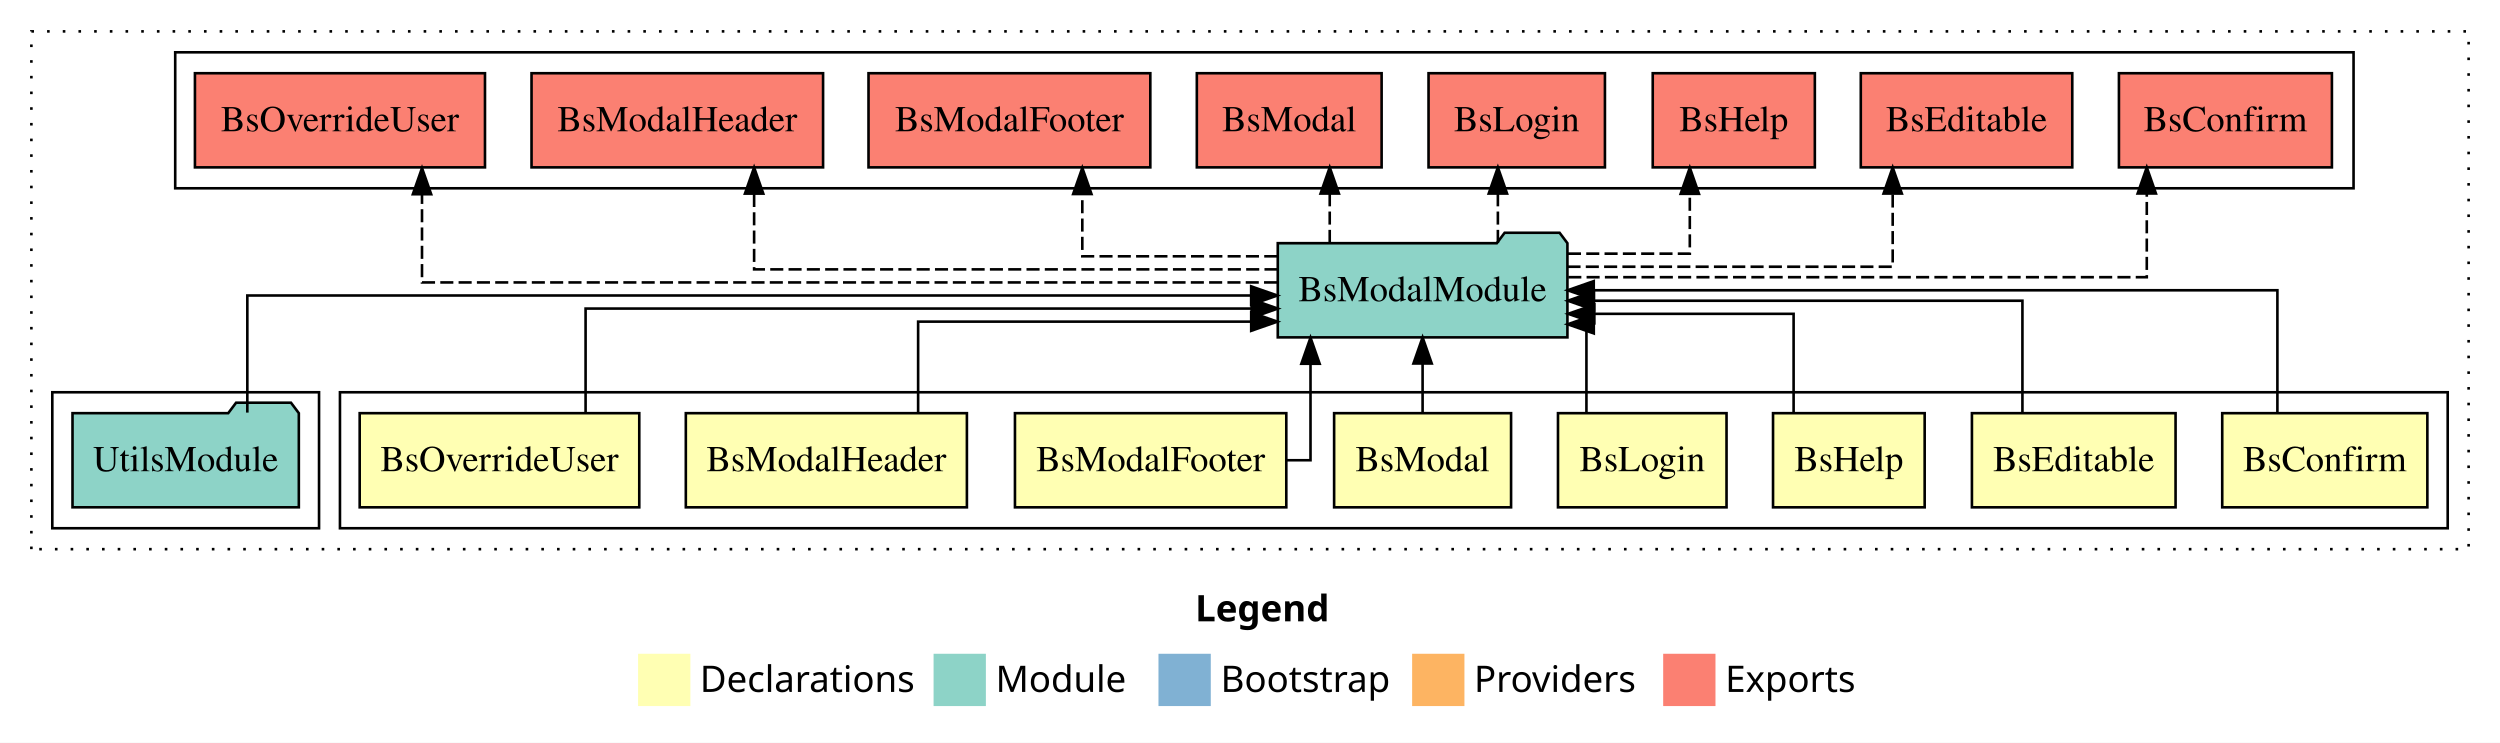
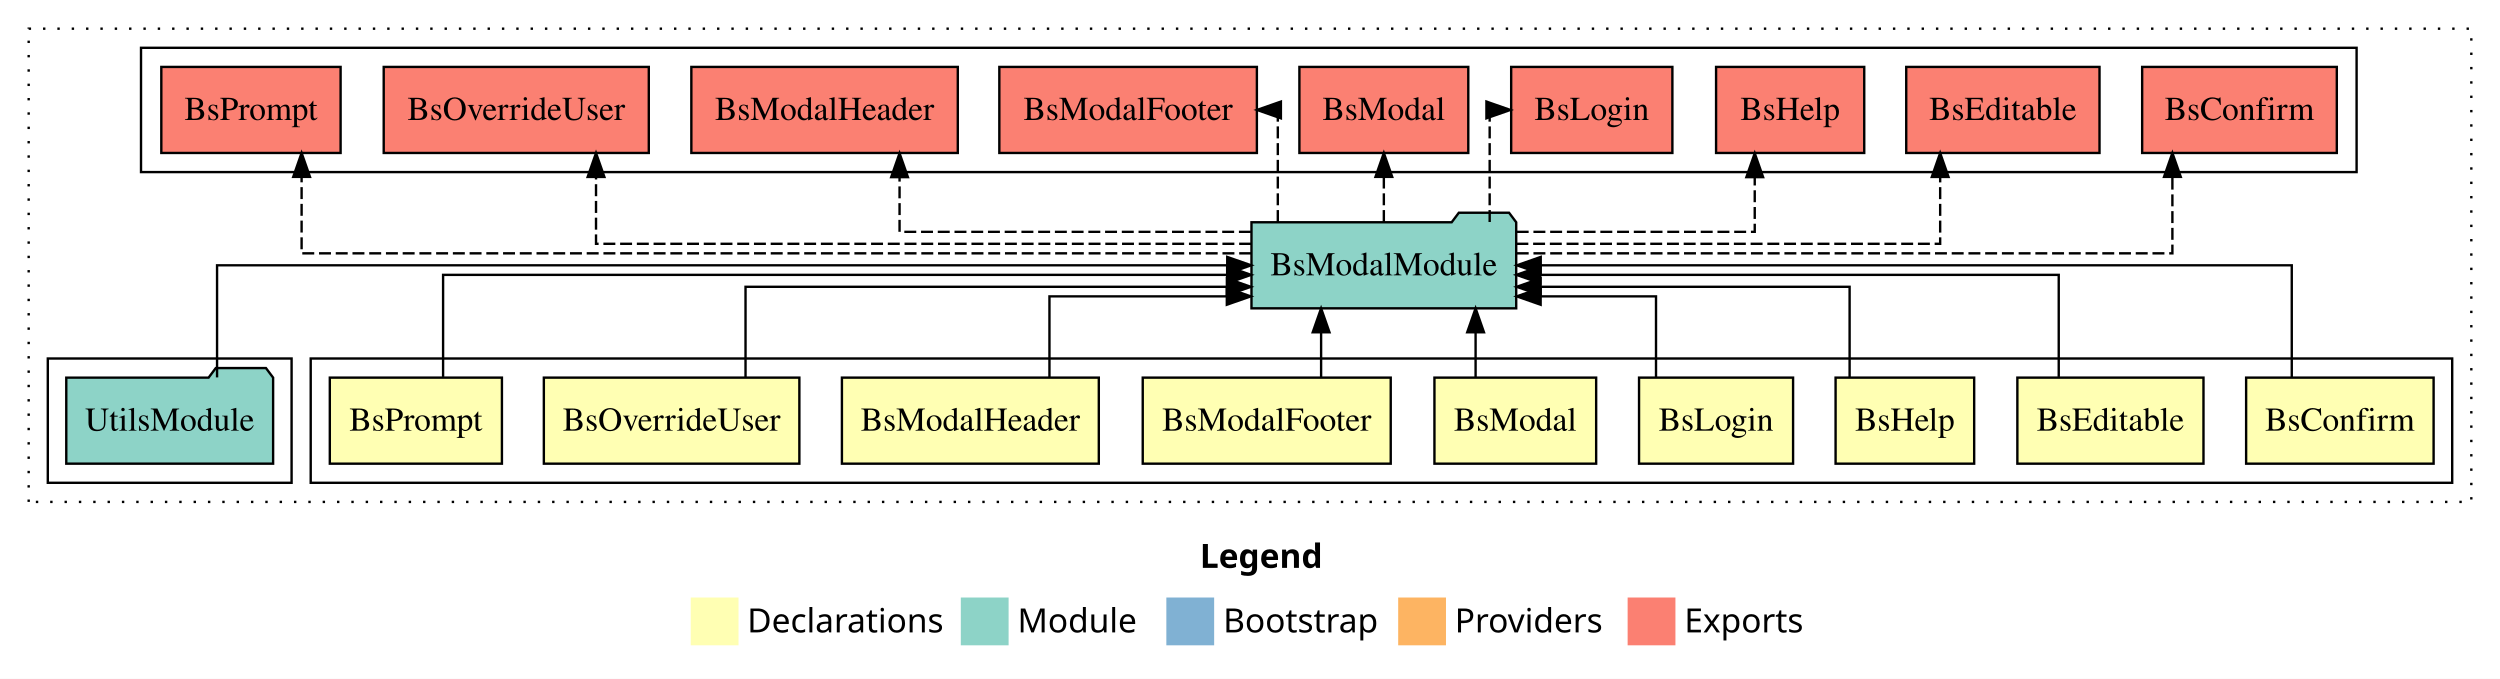
- <svg xmlns="http://www.w3.org/2000/svg" width="956pt" height="284pt" viewBox="0.00 0.00 956.00 284.00">
+ <svg xmlns="http://www.w3.org/2000/svg" width="1046pt" height="284pt" viewBox="0.00 0.00 1046.00 284.00">
  <g id="graph0" class="graph" transform="scale(1 1) rotate(0) translate(4 280)">
-     <polygon fill="#ffffff" stroke="transparent" points="-4,4 -4,-280 952,-280 952,4 -4,4" />
-     <text text-anchor="start" x="453.009" y="-42.4" font-family="sans-serif" font-weight="bold" font-size="14.00" fill="#000000">Legend</text>
-     <polygon fill="#ffffb3" stroke="transparent" points="240,-10 240,-30 260,-30 260,-10 240,-10" />
-     <text text-anchor="start" x="263.629" y="-15.4" font-family="sans-serif" font-size="14.00" fill="#000000">  Declarations</text>
-     <polygon fill="#8dd3c7" stroke="transparent" points="353,-10 353,-30 373,-30 373,-10 353,-10" />
-     <text text-anchor="start" x="376.725" y="-15.4" font-family="sans-serif" font-size="14.00" fill="#000000">  Module</text>
-     <polygon fill="#80b1d3" stroke="transparent" points="439,-10 439,-30 459,-30 459,-10 439,-10" />
-     <text text-anchor="start" x="462.781" y="-15.4" font-family="sans-serif" font-size="14.00" fill="#000000">  Bootstrap</text>
-     <polygon fill="#fdb462" stroke="transparent" points="536,-10 536,-30 556,-30 556,-10 536,-10" />
-     <text text-anchor="start" x="559.673" y="-15.4" font-family="sans-serif" font-size="14.00" fill="#000000">  Providers</text>
-     <polygon fill="#fb8072" stroke="transparent" points="632,-10 632,-30 652,-30 652,-10 632,-10" />
-     <text text-anchor="start" x="655.726" y="-15.4" font-family="sans-serif" font-size="14.00" fill="#000000">  Exports</text>
+     <polygon fill="#ffffff" stroke="transparent" points="-4,4 -4,-280 1042,-280 1042,4 -4,4" />
+     <text text-anchor="start" x="498.009" y="-42.4" font-family="sans-serif" font-weight="bold" font-size="14.00" fill="#000000">Legend</text>
+     <polygon fill="#ffffb3" stroke="transparent" points="285,-10 285,-30 305,-30 305,-10 285,-10" />
+     <text text-anchor="start" x="308.629" y="-15.4" font-family="sans-serif" font-size="14.00" fill="#000000">  Declarations</text>
+     <polygon fill="#8dd3c7" stroke="transparent" points="398,-10 398,-30 418,-30 418,-10 398,-10" />
+     <text text-anchor="start" x="421.725" y="-15.4" font-family="sans-serif" font-size="14.00" fill="#000000">  Module</text>
+     <polygon fill="#80b1d3" stroke="transparent" points="484,-10 484,-30 504,-30 504,-10 484,-10" />
+     <text text-anchor="start" x="507.781" y="-15.4" font-family="sans-serif" font-size="14.00" fill="#000000">  Bootstrap</text>
+     <polygon fill="#fdb462" stroke="transparent" points="581,-10 581,-30 601,-30 601,-10 581,-10" />
+     <text text-anchor="start" x="604.673" y="-15.4" font-family="sans-serif" font-size="14.00" fill="#000000">  Providers</text>
+     <polygon fill="#fb8072" stroke="transparent" points="677,-10 677,-30 697,-30 697,-10 677,-10" />
+     <text text-anchor="start" x="700.726" y="-15.4" font-family="sans-serif" font-size="14.00" fill="#000000">  Exports</text>
    <g id="clust1" class="cluster">
-       <polygon fill="none" stroke="#000000" stroke-dasharray="1,5" points="8,-70 8,-268 940,-268 940,-70 8,-70" />
+       <polygon fill="none" stroke="#000000" stroke-dasharray="1,5" points="8,-70 8,-268 1030,-268 1030,-70 8,-70" />
    </g>
    <g id="clust2" class="cluster">
-       <polygon fill="none" stroke="#000000" points="126,-78 126,-130 932,-130 932,-78 126,-78" />
+       <polygon fill="none" stroke="#000000" points="126,-78 126,-130 1022,-130 1022,-78 126,-78" />
    </g>
-     <g id="clust11" class="cluster">
+     <g id="clust12" class="cluster">
      <polygon fill="none" stroke="#000000" points="16,-78 16,-130 118,-130 118,-78 16,-78" />
    </g>
-     <g id="clust12" class="cluster">
-       <polygon fill="none" stroke="#000000" points="63,-208 63,-260 896,-260 896,-208 63,-208" />
+     <g id="clust13" class="cluster">
+       <polygon fill="none" stroke="#000000" points="55,-208 55,-260 982,-260 982,-208 55,-208" />
    </g>
    <g id="node1" class="node">
-       <polygon fill="#ffffb3" stroke="#000000" points="924.221,-122 845.779,-122 845.779,-86 924.221,-86 924.221,-122" />
-       <text text-anchor="middle" x="885" y="-99.8" font-family="Times,serif" font-size="14.00" fill="#000000">BsConfirm</text>
+       <polygon fill="#ffffb3" stroke="#000000" points="1014.221,-122 935.779,-122 935.779,-86 1014.221,-86 1014.221,-122" />
+       <text text-anchor="middle" x="975" y="-99.8" font-family="Times,serif" font-size="14.00" fill="#000000">BsConfirm</text>
+     </g>
+     <g id="node10" class="node">
+       <polygon fill="#8dd3c7" stroke="#000000" points="630.381,-187 627.381,-191 606.381,-191 603.381,-187 519.619,-187 519.619,-151 630.381,-151 630.381,-187" />
+       <text text-anchor="middle" x="575" y="-164.8" font-family="Times,serif" font-size="14.00" fill="#000000">BsModalModule</text>
+     </g>
+     <g id="edge1" class="edge">
+       <path fill="none" stroke="#000000" d="M954.875,-122.106C954.875,-141.339 954.875,-169 954.875,-169 954.875,-169 640.644,-169 640.644,-169" />
+       <polygon fill="#000000" stroke="#000000" points="640.644,-165.5 630.644,-169 640.644,-172.5 640.644,-165.5" />
+     </g>
+     <g id="node2" class="node">
+       <polygon fill="#ffffb3" stroke="#000000" points="917.936,-122 840.064,-122 840.064,-86 917.936,-86 917.936,-122" />
+       <text text-anchor="middle" x="879" y="-99.8" font-family="Times,serif" font-size="14.00" fill="#000000">BsEditable</text>
+     </g>
+     <g id="edge2" class="edge">
+       <path fill="none" stroke="#000000" d="M857.375,-122.302C857.375,-140.27 857.375,-165 857.375,-165 857.375,-165 640.451,-165 640.451,-165" />
+       <polygon fill="#000000" stroke="#000000" points="640.451,-161.5 630.451,-165 640.451,-168.5 640.451,-161.5" />
+     </g>
+     <g id="node3" class="node">
+       <polygon fill="#ffffb3" stroke="#000000" points="821.993,-122 764.007,-122 764.007,-86 821.993,-86 821.993,-122" />
+       <text text-anchor="middle" x="793" y="-99.8" font-family="Times,serif" font-size="14.00" fill="#000000">BsHelp</text>
+     </g>
+     <g id="edge3" class="edge">
+       <path fill="none" stroke="#000000" d="M769.875,-122.027C769.875,-138.398 769.875,-160 769.875,-160 769.875,-160 640.583,-160 640.583,-160" />
+       <polygon fill="#000000" stroke="#000000" points="640.583,-156.5 630.583,-160 640.582,-163.5 640.583,-156.5" />
+     </g>
+     <g id="node4" class="node">
+       <polygon fill="#ffffb3" stroke="#000000" points="746.225,-122 681.775,-122 681.775,-86 746.225,-86 746.225,-122" />
+       <text text-anchor="middle" x="714" y="-99.8" font-family="Times,serif" font-size="14.00" fill="#000000">BsLogin</text>
+     </g>
+     <g id="edge4" class="edge">
+       <path fill="none" stroke="#000000" d="M688.875,-122.187C688.875,-137.182 688.875,-156 688.875,-156 688.875,-156 640.603,-156 640.603,-156" />
+       <polygon fill="#000000" stroke="#000000" points="640.603,-152.5 630.603,-156 640.603,-159.5 640.603,-152.5" />
+     </g>
+     <g id="node5" class="node">
+       <polygon fill="#ffffb3" stroke="#000000" points="663.832,-122 596.168,-122 596.168,-86 663.832,-86 663.832,-122" />
+       <text text-anchor="middle" x="630" y="-99.8" font-family="Times,serif" font-size="14.00" fill="#000000">BsModal</text>
+     </g>
+     <g id="edge5" class="edge">
+       <path fill="none" stroke="#000000" d="M613.387,-122.106C613.387,-122.106 613.387,-140.991 613.387,-140.991" />
+       <polygon fill="#000000" stroke="#000000" points="609.888,-140.991 613.387,-150.991 616.888,-140.991 609.888,-140.991" />
+     </g>
+     <g id="node6" class="node">
+       <polygon fill="#ffffb3" stroke="#000000" points="577.88,-122 474.12,-122 474.12,-86 577.88,-86 577.88,-122" />
+       <text text-anchor="middle" x="526" y="-99.8" font-family="Times,serif" font-size="14.00" fill="#000000">BsModalFooter</text>
+     </g>
+     <g id="edge6" class="edge">
+       <path fill="none" stroke="#000000" d="M548.75,-122.106C548.75,-122.106 548.75,-140.991 548.75,-140.991" />
+       <polygon fill="#000000" stroke="#000000" points="545.25,-140.991 548.75,-150.991 552.25,-140.991 545.25,-140.991" />
+     </g>
+     <g id="node7" class="node">
+       <polygon fill="#ffffb3" stroke="#000000" points="455.742,-122 348.258,-122 348.258,-86 455.742,-86 455.742,-122" />
+       <text text-anchor="middle" x="402" y="-99.8" font-family="Times,serif" font-size="14.00" fill="#000000">BsModalHeader</text>
+     </g>
+     <g id="edge7" class="edge">
+       <path fill="none" stroke="#000000" d="M435.091,-122.187C435.091,-137.182 435.091,-156 435.091,-156 435.091,-156 509.302,-156 509.302,-156" />
+       <polygon fill="#000000" stroke="#000000" points="509.302,-159.5 519.302,-156 509.302,-152.5 509.302,-159.5" />
+     </g>
+     <g id="node8" class="node">
+       <polygon fill="#ffffb3" stroke="#000000" points="330.455,-122 223.545,-122 223.545,-86 330.455,-86 330.455,-122" />
+       <text text-anchor="middle" x="277" y="-99.8" font-family="Times,serif" font-size="14.00" fill="#000000">BsOverrideUser</text>
+     </g>
+     <g id="edge8" class="edge">
+       <path fill="none" stroke="#000000" d="M307.928,-122.027C307.928,-138.398 307.928,-160 307.928,-160 307.928,-160 509.338,-160 509.338,-160" />
+       <polygon fill="#000000" stroke="#000000" points="509.338,-163.5 519.338,-160 509.338,-156.5 509.338,-163.5" />
    </g>
    <g id="node9" class="node">
-       <polygon fill="#8dd3c7" stroke="#000000" points="595.381,-187 592.381,-191 571.381,-191 568.381,-187 484.619,-187 484.619,-151 595.381,-151 595.381,-187" />
-       <text text-anchor="middle" x="540" y="-164.8" font-family="Times,serif" font-size="14.00" fill="#000000">BsModalModule</text>
+       <polygon fill="#ffffb3" stroke="#000000" points="206.006,-122 133.994,-122 133.994,-86 206.006,-86 206.006,-122" />
+       <text text-anchor="middle" x="170" y="-99.8" font-family="Times,serif" font-size="14.00" fill="#000000">BsPrompt</text>
    </g>
-     <g id="edge1" class="edge">
-       <path fill="none" stroke="#000000" d="M866.875,-122.106C866.875,-141.339 866.875,-169 866.875,-169 866.875,-169 605.45,-169 605.45,-169" />
-       <polygon fill="#000000" stroke="#000000" points="605.45,-165.5 595.45,-169 605.45,-172.5 605.45,-165.5" />
+     <g id="edge9" class="edge">
+       <path fill="none" stroke="#000000" d="M181.388,-122.302C181.388,-140.27 181.388,-165 181.388,-165 181.388,-165 509.44,-165 509.44,-165" />
+       <polygon fill="#000000" stroke="#000000" points="509.44,-168.5 519.44,-165 509.44,-161.5 509.44,-168.5" />
    </g>
-     <g id="node2" class="node">
-       <polygon fill="#ffffb3" stroke="#000000" points="827.936,-122 750.064,-122 750.064,-86 827.936,-86 827.936,-122" />
-       <text text-anchor="middle" x="789" y="-99.8" font-family="Times,serif" font-size="14.00" fill="#000000">BsEditable</text>
+     <g id="node12" class="node">
+       <polygon fill="#fb8072" stroke="#000000" points="973.721,-252 892.279,-252 892.279,-216 973.721,-216 973.721,-252" />
+       <text text-anchor="middle" x="933" y="-229.8" font-family="Times,serif" font-size="14.00" fill="#000000">BsConfirm </text>
    </g>
-     <g id="edge2" class="edge">
-       <path fill="none" stroke="#000000" d="M769.375,-122.302C769.375,-140.27 769.375,-165 769.375,-165 769.375,-165 605.525,-165 605.525,-165" />
-       <polygon fill="#000000" stroke="#000000" points="605.525,-161.5 595.525,-165 605.525,-168.5 605.525,-161.5" />
+     <g id="edge11" class="edge">
+       <path fill="none" stroke="#000000" stroke-dasharray="5,2" d="M630.595,-174C724.622,-174 904.929,-174 904.929,-174 904.929,-174 904.929,-205.998 904.929,-205.998" />
+       <polygon fill="#000000" stroke="#000000" points="901.429,-205.998 904.929,-215.998 908.429,-205.998 901.429,-205.998" />
    </g>
-     <g id="node3" class="node">
-       <polygon fill="#ffffb3" stroke="#000000" points="731.993,-122 674.007,-122 674.007,-86 731.993,-86 731.993,-122" />
-       <text text-anchor="middle" x="703" y="-99.8" font-family="Times,serif" font-size="14.00" fill="#000000">BsHelp</text>
+     <g id="node13" class="node">
+       <polygon fill="#fb8072" stroke="#000000" points="874.435,-252 793.565,-252 793.565,-216 874.435,-216 874.435,-252" />
+       <text text-anchor="middle" x="834" y="-229.8" font-family="Times,serif" font-size="14.00" fill="#000000">BsEditable </text>
    </g>
-     <g id="edge3" class="edge">
-       <path fill="none" stroke="#000000" d="M681.875,-122.027C681.875,-138.398 681.875,-160 681.875,-160 681.875,-160 605.666,-160 605.666,-160" />
-       <polygon fill="#000000" stroke="#000000" points="605.666,-156.5 595.666,-160 605.665,-163.5 605.666,-156.5" />
+     <g id="edge12" class="edge">
+       <path fill="none" stroke="#000000" stroke-dasharray="5,2" d="M630.457,-178C699.304,-178 807.765,-178 807.765,-178 807.765,-178 807.765,-205.973 807.765,-205.973" />
+       <polygon fill="#000000" stroke="#000000" points="804.265,-205.973 807.765,-215.973 811.265,-205.973 804.265,-205.973" />
    </g>
-     <g id="node4" class="node">
-       <polygon fill="#ffffb3" stroke="#000000" points="656.225,-122 591.775,-122 591.775,-86 656.225,-86 656.225,-122" />
-       <text text-anchor="middle" x="624" y="-99.8" font-family="Times,serif" font-size="14.00" fill="#000000">BsLogin</text>
+     <g id="node14" class="node">
+       <polygon fill="#fb8072" stroke="#000000" points="775.995,-252 714.005,-252 714.005,-216 775.995,-216 775.995,-252" />
+       <text text-anchor="middle" x="745" y="-229.8" font-family="Times,serif" font-size="14.00" fill="#000000">BsHelp </text>
    </g>
-     <g id="edge4" class="edge">
-       <path fill="none" stroke="#000000" d="M602.651,-122.187C602.651,-137.182 602.651,-156 602.651,-156 602.651,-156 601.933,-156 601.933,-156" />
-       <polygon fill="#000000" stroke="#000000" points="605.465,-152.5 595.464,-156 605.464,-159.5 605.465,-152.5" />
+     <g id="edge13" class="edge">
+       <path fill="none" stroke="#000000" stroke-dasharray="5,2" d="M630.586,-183C675.114,-183 730.183,-183 730.183,-183 730.183,-183 730.183,-205.876 730.183,-205.876" />
+       <polygon fill="#000000" stroke="#000000" points="726.683,-205.876 730.183,-215.876 733.683,-205.876 726.683,-205.876" />
    </g>
-     <g id="node5" class="node">
-       <polygon fill="#ffffb3" stroke="#000000" points="573.832,-122 506.168,-122 506.168,-86 573.832,-86 573.832,-122" />
-       <text text-anchor="middle" x="540" y="-99.8" font-family="Times,serif" font-size="14.00" fill="#000000">BsModal</text>
+     <g id="node15" class="node">
+       <polygon fill="#fb8072" stroke="#000000" points="695.725,-252 628.275,-252 628.275,-216 695.725,-216 695.725,-252" />
+       <text text-anchor="middle" x="662" y="-229.8" font-family="Times,serif" font-size="14.00" fill="#000000">BsLogin </text>
    </g>
-     <g id="edge5" class="edge">
-       <path fill="none" stroke="#000000" d="M540,-122.106C540,-122.106 540,-140.991 540,-140.991" />
-       <polygon fill="#000000" stroke="#000000" points="536.5,-140.991 540,-150.991 543.5,-140.991 536.5,-140.991" />
+     <g id="edge14" class="edge">
+       <path fill="none" stroke="#000000" stroke-dasharray="5,2" d="M619.277,-187.106C619.277,-206.339 619.277,-234 619.277,-234 619.277,-234 620.141,-234 620.141,-234" />
+       <polygon fill="#000000" stroke="#000000" points="617.922,-237.5 627.922,-234 617.922,-230.5 617.922,-237.5" />
    </g>
-     <g id="node6" class="node">
-       <polygon fill="#ffffb3" stroke="#000000" points="487.88,-122 384.12,-122 384.12,-86 487.88,-86 487.88,-122" />
-       <text text-anchor="middle" x="436" y="-99.8" font-family="Times,serif" font-size="14.00" fill="#000000">BsModalFooter</text>
+     <g id="node16" class="node">
+       <polygon fill="#fb8072" stroke="#000000" points="610.331,-252 539.669,-252 539.669,-216 610.331,-216 610.331,-252" />
+       <text text-anchor="middle" x="575" y="-229.8" font-family="Times,serif" font-size="14.00" fill="#000000">BsModal </text>
    </g>
-     <g id="edge6" class="edge">
-       <path fill="none" stroke="#000000" d="M488.116,-104C493.551,-104 497.137,-104 497.137,-104 497.137,-104 497.137,-140.894 497.137,-140.894" />
-       <polygon fill="#000000" stroke="#000000" points="493.637,-140.894 497.137,-150.894 500.637,-140.894 493.637,-140.894" />
+     <g id="edge15" class="edge">
+       <path fill="none" stroke="#000000" stroke-dasharray="5,2" d="M575,-187.106C575,-187.106 575,-205.991 575,-205.991" />
+       <polygon fill="#000000" stroke="#000000" points="571.5,-205.991 575,-215.991 578.5,-205.991 571.5,-205.991" />
    </g>
-     <g id="node7" class="node">
-       <polygon fill="#ffffb3" stroke="#000000" points="365.742,-122 258.258,-122 258.258,-86 365.742,-86 365.742,-122" />
-       <text text-anchor="middle" x="312" y="-99.8" font-family="Times,serif" font-size="14.00" fill="#000000">BsModalHeader</text>
+     <g id="node17" class="node">
+       <polygon fill="#fb8072" stroke="#000000" points="521.88,-252 414.12,-252 414.12,-216 521.88,-216 521.88,-252" />
+       <text text-anchor="middle" x="468" y="-229.8" font-family="Times,serif" font-size="14.00" fill="#000000">BsModalFooter </text>
    </g>
-     <g id="edge7" class="edge">
-       <path fill="none" stroke="#000000" d="M347.091,-122.24C347.091,-137.571 347.091,-157 347.091,-157 347.091,-157 474.461,-157 474.461,-157" />
-       <polygon fill="#000000" stroke="#000000" points="474.462,-160.5 484.461,-157 474.461,-153.5 474.462,-160.5" />
+     <g id="edge16" class="edge">
+       <path fill="none" stroke="#000000" stroke-dasharray="5,2" d="M530.637,-187.106C530.637,-206.339 530.637,-234 530.637,-234 530.637,-234 529.766,-234 529.766,-234" />
+       <polygon fill="#000000" stroke="#000000" points="531.928,-230.5 521.928,-234 531.928,-237.5 531.928,-230.5" />
    </g>
-     <g id="node8" class="node">
-       <polygon fill="#ffffb3" stroke="#000000" points="240.455,-122 133.545,-122 133.545,-86 240.455,-86 240.455,-122" />
-       <text text-anchor="middle" x="187" y="-99.8" font-family="Times,serif" font-size="14.00" fill="#000000">BsOverrideUser</text>
+     <g id="node18" class="node">
+       <polygon fill="#fb8072" stroke="#000000" points="396.742,-252 285.258,-252 285.258,-216 396.742,-216 396.742,-252" />
+       <text text-anchor="middle" x="341" y="-229.8" font-family="Times,serif" font-size="14.00" fill="#000000">BsModalHeader </text>
    </g>
-     <g id="edge8" class="edge">
-       <path fill="none" stroke="#000000" d="M219.928,-122.034C219.928,-139.06 219.928,-162 219.928,-162 219.928,-162 474.613,-162 474.613,-162" />
-       <polygon fill="#000000" stroke="#000000" points="474.613,-165.5 484.613,-162 474.613,-158.5 474.613,-165.5" />
+     <g id="edge17" class="edge">
+       <path fill="none" stroke="#000000" stroke-dasharray="5,2" d="M519.364,-183C459.379,-183 372.375,-183 372.375,-183 372.375,-183 372.375,-205.876 372.375,-205.876" />
+       <polygon fill="#000000" stroke="#000000" points="368.875,-205.876 372.375,-215.876 375.875,-205.876 368.875,-205.876" />
+     </g>
+     <g id="node19" class="node">
+       <polygon fill="#fb8072" stroke="#000000" points="267.456,-252 156.544,-252 156.544,-216 267.456,-216 267.456,-252" />
+       <text text-anchor="middle" x="212" y="-229.8" font-family="Times,serif" font-size="14.00" fill="#000000">BsOverrideUser </text>
+     </g>
+     <g id="edge18" class="edge">
+       <path fill="none" stroke="#000000" stroke-dasharray="5,2" d="M519.456,-178C425.516,-178 245.375,-178 245.375,-178 245.375,-178 245.375,-205.973 245.375,-205.973" />
+       <polygon fill="#000000" stroke="#000000" points="241.875,-205.973 245.375,-215.973 248.875,-205.973 241.875,-205.973" />
+     </g>
+     <g id="node20" class="node">
+       <polygon fill="#fb8072" stroke="#000000" points="138.507,-252 63.493,-252 63.493,-216 138.507,-216 138.507,-252" />
+       <text text-anchor="middle" x="101" y="-229.8" font-family="Times,serif" font-size="14.00" fill="#000000">BsPrompt </text>
+     </g>
+     <g id="edge19" class="edge">
+       <path fill="none" stroke="#000000" stroke-dasharray="5,2" d="M519.477,-174C398.564,-174 122.192,-174 122.192,-174 122.192,-174 122.192,-205.998 122.192,-205.998" />
+       <polygon fill="#000000" stroke="#000000" points="118.692,-205.998 122.192,-215.998 125.692,-205.998 118.692,-205.998" />
    </g>
    <g id="node11" class="node">
-       <polygon fill="#fb8072" stroke="#000000" points="887.721,-252 806.279,-252 806.279,-216 887.721,-216 887.721,-252" />
-       <text text-anchor="middle" x="847" y="-229.8" font-family="Times,serif" font-size="14.00" fill="#000000">BsConfirm </text>
-     </g>
-     <g id="edge10" class="edge">
-       <path fill="none" stroke="#000000" stroke-dasharray="5,2" d="M595.707,-174C676.575,-174 816.929,-174 816.929,-174 816.929,-174 816.929,-205.998 816.929,-205.998" />
-       <polygon fill="#000000" stroke="#000000" points="813.429,-205.998 816.929,-215.998 820.429,-205.998 813.429,-205.998" />
-     </g>
-     <g id="node12" class="node">
-       <polygon fill="#fb8072" stroke="#000000" points="788.435,-252 707.565,-252 707.565,-216 788.435,-216 788.435,-252" />
-       <text text-anchor="middle" x="748" y="-229.8" font-family="Times,serif" font-size="14.00" fill="#000000">BsEditable </text>
-     </g>
-     <g id="edge11" class="edge">
-       <path fill="none" stroke="#000000" stroke-dasharray="5,2" d="M595.402,-178C648.221,-178 719.765,-178 719.765,-178 719.765,-178 719.765,-205.973 719.765,-205.973" />
-       <polygon fill="#000000" stroke="#000000" points="716.265,-205.973 719.765,-215.973 723.265,-205.973 716.265,-205.973" />
-     </g>
-     <g id="node13" class="node">
-       <polygon fill="#fb8072" stroke="#000000" points="689.995,-252 628.005,-252 628.005,-216 689.995,-216 689.995,-252" />
-       <text text-anchor="middle" x="659" y="-229.8" font-family="Times,serif" font-size="14.00" fill="#000000">BsHelp </text>
-     </g>
-     <g id="edge12" class="edge">
-       <path fill="none" stroke="#000000" stroke-dasharray="5,2" d="M595.577,-183C619.543,-183 642.183,-183 642.183,-183 642.183,-183 642.183,-205.876 642.183,-205.876" />
-       <polygon fill="#000000" stroke="#000000" points="638.683,-205.876 642.183,-215.876 645.683,-205.876 638.683,-205.876" />
-     </g>
-     <g id="node14" class="node">
-       <polygon fill="#fb8072" stroke="#000000" points="609.725,-252 542.275,-252 542.275,-216 609.725,-216 609.725,-252" />
-       <text text-anchor="middle" x="576" y="-229.8" font-family="Times,serif" font-size="14.00" fill="#000000">BsLogin </text>
-     </g>
-     <g id="edge13" class="edge">
-       <path fill="none" stroke="#000000" stroke-dasharray="5,2" d="M568.789,-187.106C568.789,-187.106 568.789,-205.991 568.789,-205.991" />
-       <polygon fill="#000000" stroke="#000000" points="565.289,-205.991 568.789,-215.991 572.289,-205.991 565.289,-205.991" />
-     </g>
-     <g id="node15" class="node">
-       <polygon fill="#fb8072" stroke="#000000" points="524.331,-252 453.669,-252 453.669,-216 524.331,-216 524.331,-252" />
-       <text text-anchor="middle" x="489" y="-229.8" font-family="Times,serif" font-size="14.00" fill="#000000">BsModal </text>
-     </g>
-     <g id="edge14" class="edge">
-       <path fill="none" stroke="#000000" stroke-dasharray="5,2" d="M504.488,-187.106C504.488,-187.106 504.488,-205.991 504.488,-205.991" />
-       <polygon fill="#000000" stroke="#000000" points="500.988,-205.991 504.488,-215.991 507.988,-205.991 500.988,-205.991" />
-     </g>
-     <g id="node16" class="node">
-       <polygon fill="#fb8072" stroke="#000000" points="435.88,-252 328.12,-252 328.12,-216 435.88,-216 435.88,-252" />
-       <text text-anchor="middle" x="382" y="-229.8" font-family="Times,serif" font-size="14.00" fill="#000000">BsModalFooter </text>
-     </g>
-     <g id="edge15" class="edge">
-       <path fill="none" stroke="#000000" stroke-dasharray="5,2" d="M484.438,-182C449.07,-182 409.875,-182 409.875,-182 409.875,-182 409.875,-205.813 409.875,-205.813" />
-       <polygon fill="#000000" stroke="#000000" points="406.375,-205.813 409.875,-215.813 413.375,-205.813 406.375,-205.813" />
-     </g>
-     <g id="node17" class="node">
-       <polygon fill="#fb8072" stroke="#000000" points="310.742,-252 199.258,-252 199.258,-216 310.742,-216 310.742,-252" />
-       <text text-anchor="middle" x="255" y="-229.8" font-family="Times,serif" font-size="14.00" fill="#000000">BsModalHeader </text>
-     </g>
-     <g id="edge16" class="edge">
-       <path fill="none" stroke="#000000" stroke-dasharray="5,2" d="M484.533,-177C409.352,-177 284.375,-177 284.375,-177 284.375,-177 284.375,-205.965 284.375,-205.965" />
-       <polygon fill="#000000" stroke="#000000" points="280.875,-205.965 284.375,-215.965 287.875,-205.965 280.875,-205.965" />
-     </g>
-     <g id="node18" class="node">
-       <polygon fill="#fb8072" stroke="#000000" points="181.456,-252 70.544,-252 70.544,-216 181.456,-216 181.456,-252" />
-       <text text-anchor="middle" x="126" y="-229.8" font-family="Times,serif" font-size="14.00" fill="#000000">BsOverrideUser </text>
-     </g>
-     <g id="edge17" class="edge">
-       <path fill="none" stroke="#000000" stroke-dasharray="5,2" d="M484.363,-172C378.243,-172 157.375,-172 157.375,-172 157.375,-172 157.375,-205.733 157.375,-205.733" />
-       <polygon fill="#000000" stroke="#000000" points="153.875,-205.733 157.375,-215.733 160.875,-205.733 153.875,-205.733" />
-     </g>
-     <g id="node10" class="node">
      <polygon fill="#8dd3c7" stroke="#000000" points="110.273,-122 107.273,-126 86.273,-126 83.273,-122 23.727,-122 23.727,-86 110.273,-86 110.273,-122" />
      <text text-anchor="middle" x="67" y="-99.8" font-family="Times,serif" font-size="14.00" fill="#000000">UtilsModule</text>
    </g>
-     <g id="edge9" class="edge">
-       <path fill="none" stroke="#000000" d="M90.579,-122.222C90.579,-140.828 90.579,-167 90.579,-167 90.579,-167 474.442,-167 474.442,-167" />
-       <polygon fill="#000000" stroke="#000000" points="474.442,-170.5 484.442,-167 474.441,-163.5 474.442,-170.5" />
+     <g id="edge10" class="edge">
+       <path fill="none" stroke="#000000" d="M86.817,-122.106C86.817,-141.339 86.817,-169 86.817,-169 86.817,-169 509.474,-169 509.474,-169" />
+       <polygon fill="#000000" stroke="#000000" points="509.474,-172.5 519.475,-169 509.474,-165.5 509.474,-172.5" />
    </g>
  </g>
</svg>
